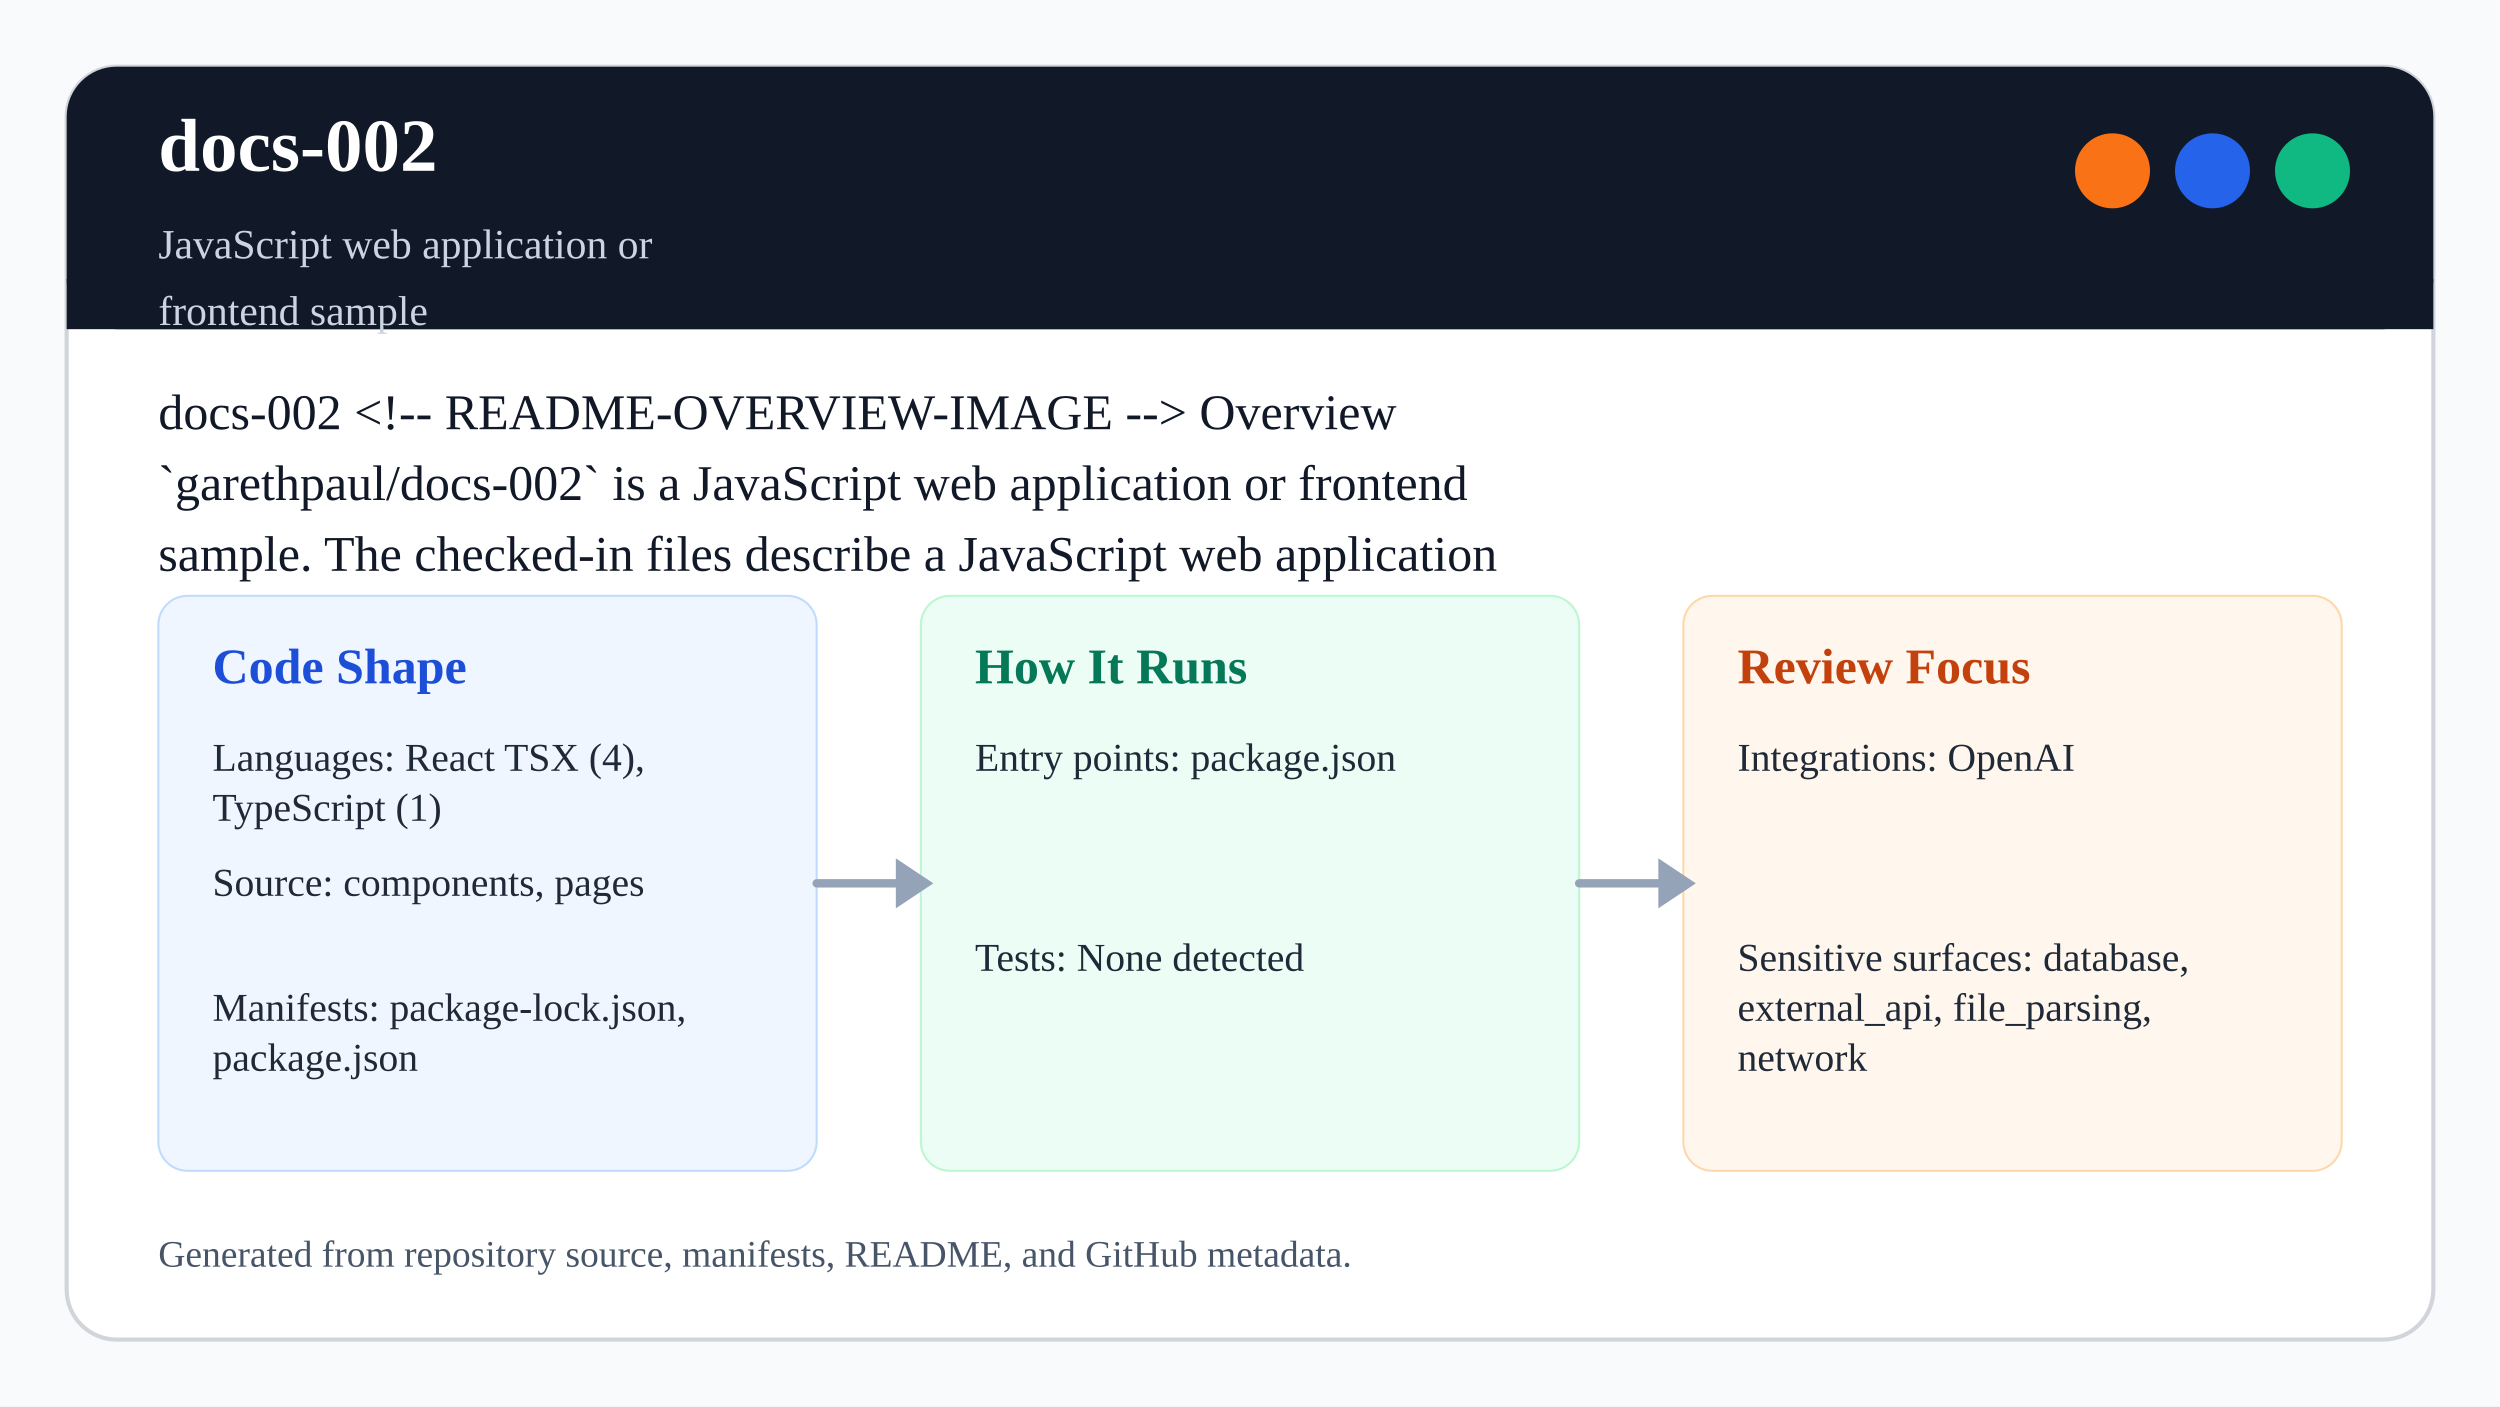
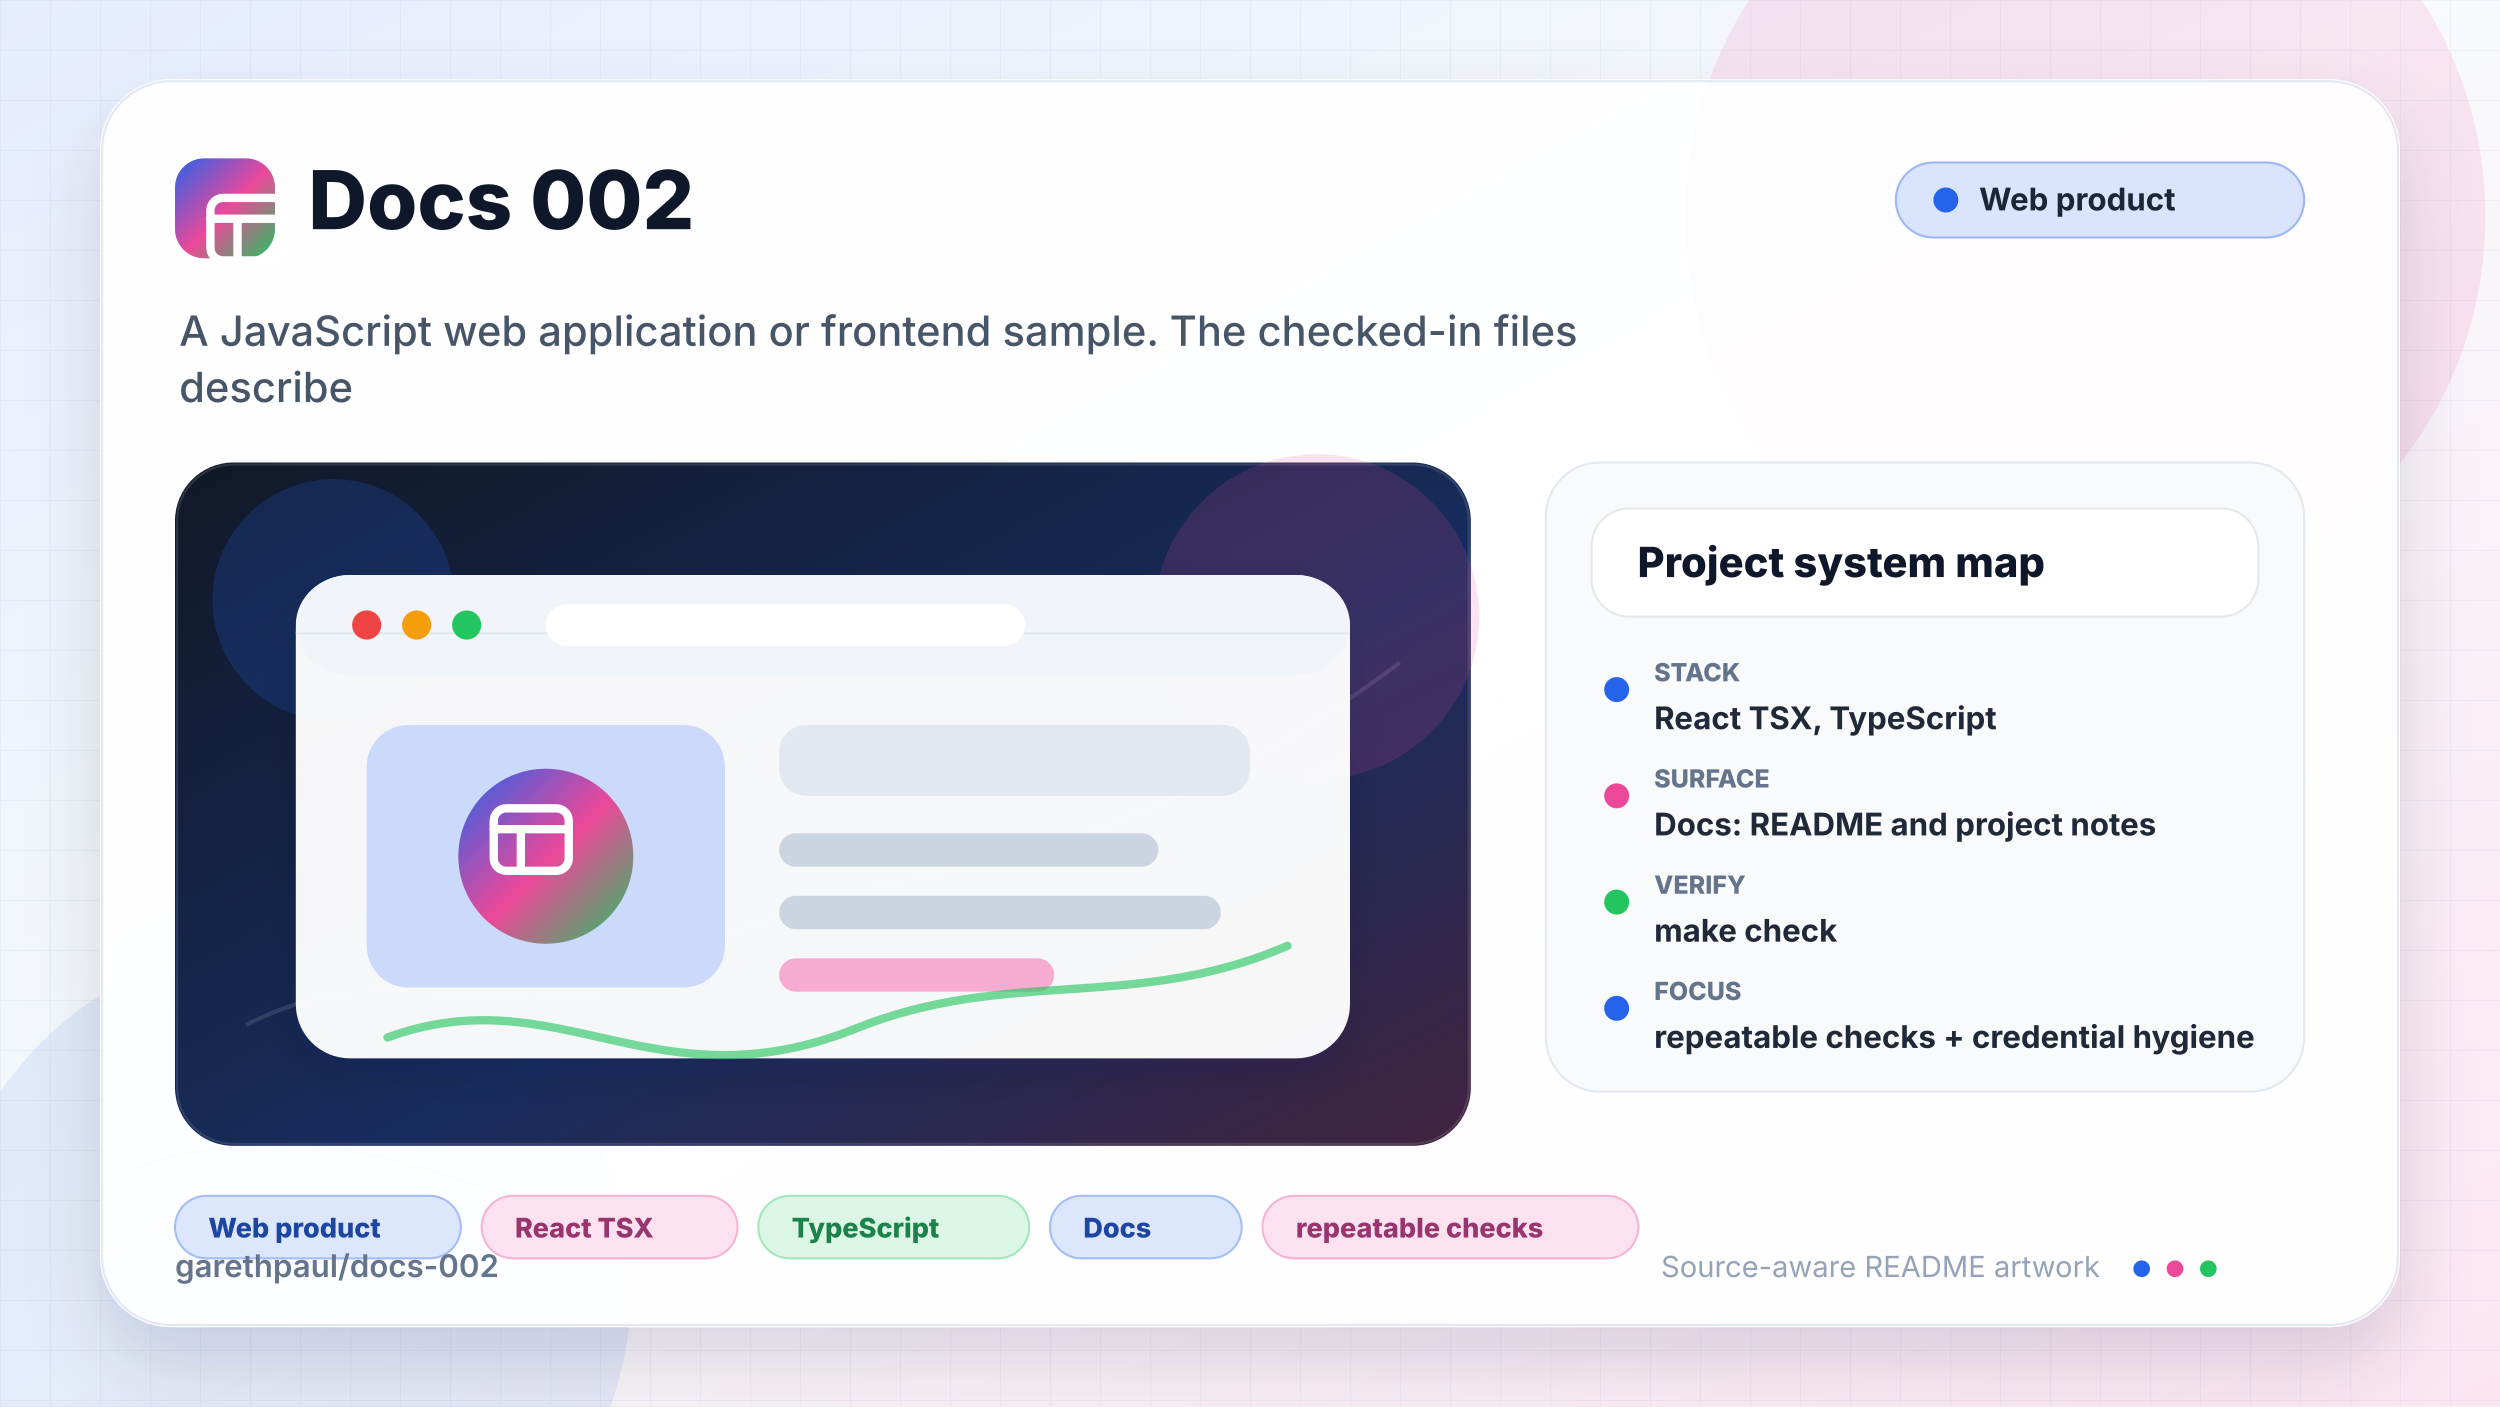
- <svg xmlns="http://www.w3.org/2000/svg" width="1200" height="675" viewBox="0 0 1200 675" role="img" aria-labelledby="title desc">
-   <rect width="1200" height="675" fill="#f8fafc" />
-   <rect x="32" y="32" width="1136" height="611" rx="24" fill="#ffffff" stroke="#d1d5db" stroke-width="2" />
-   <rect x="32" y="32" width="1136" height="126" rx="24" fill="#111827" />
-   <path d="M32 134h1136v24H32z" fill="#111827" />
-   <circle cx="1062" cy="82" r="18" fill="#2563eb" />
-   <circle cx="1110" cy="82" r="18" fill="#10b981" />
-   <circle cx="1014" cy="82" r="18" fill="#f97316" />
-   <text x="76" y="82" font-size="36" fill="#ffffff" font-weight="700">docs-002</text>
-   <text x="76" y="124" font-size="20" fill="#cbd5e1">JavaScript web application or</text>
-   <text x="76" y="156" font-size="20" fill="#cbd5e1">frontend sample</text>
-   <text x="76" y="206" font-size="24" fill="#111827">docs-002 &lt;!-- README-OVERVIEW-IMAGE --&gt; Overview</text>
-   <text x="76" y="240" font-size="24" fill="#111827">`garethpaul/docs-002` is a JavaScript web application or frontend</text>
-   <text x="76" y="274" font-size="24" fill="#111827">sample. The checked-in files describe a JavaScript web application</text>
-   <rect x="76" y="286" width="316" height="276" rx="14" fill="#eff6ff" stroke="#bfdbfe" />
-   <text x="102" y="328" font-size="24" font-weight="700" fill="#1d4ed8">Code Shape</text>
-   <text x="102" y="370" font-size="19" fill="#1f2937">Languages: React TSX (4),</text>
-   <text x="102" y="394" font-size="19" fill="#1f2937">TypeScript (1)</text>
-   <text x="102" y="430" font-size="19" fill="#1f2937">Source: components, pages</text>
-   <text x="102" y="490" font-size="19" fill="#1f2937">Manifests: package-lock.json,</text>
-   <text x="102" y="514" font-size="19" fill="#1f2937">package.json</text>
-   <rect x="442" y="286" width="316" height="276" rx="14" fill="#ecfdf5" stroke="#bbf7d0" />
-   <text x="468" y="328" font-size="24" font-weight="700" fill="#047857">How It Runs</text>
-   <text x="468" y="370" font-size="19" fill="#1f2937">Entry points: package.json</text>
-   <text x="468" y="466" font-size="19" fill="#1f2937">Tests: None detected</text>
-   <rect x="808" y="286" width="316" height="276" rx="14" fill="#fff7ed" stroke="#fed7aa" />
-   <text x="834" y="328" font-size="24" font-weight="700" fill="#c2410c">Review Focus</text>
-   <text x="834" y="370" font-size="19" fill="#1f2937">Integrations: OpenAI</text>
-   <text x="834" y="466" font-size="19" fill="#1f2937">Sensitive surfaces: database,</text>
-   <text x="834" y="490" font-size="19" fill="#1f2937">external_api, file_parsing,</text>
-   <text x="834" y="514" font-size="19" fill="#1f2937">network</text>
-   <path d="M392 424h50" stroke="#94a3b8" stroke-width="4" stroke-linecap="round" />
-   <path d="M430 412l18 12-18 12z" fill="#94a3b8" />
-   <path d="M758 424h50" stroke="#94a3b8" stroke-width="4" stroke-linecap="round" />
-   <path d="M796 412l18 12-18 12z" fill="#94a3b8" />
-   <text x="76" y="608" font-size="18" fill="#475569">Generated from repository source, manifests, README, and GitHub metadata.</text>
+ <svg xmlns="http://www.w3.org/2000/svg" width="1200" height="675" viewBox="0 0 1200 675" role="img" aria-labelledby="p10jljxv-title p10jljxv-desc">
+   <defs>
+     <linearGradient id="p10jljxv-bg" x1="0" y1="0" x2="1" y2="1">
+       <stop offset="0%" stop-color="#e5ecfd" />
+       <stop offset="48%" stop-color="#f8fafc" />
+       <stop offset="100%" stop-color="#fce5f1" />
+     </linearGradient>
+     <linearGradient id="p10jljxv-stage" x1="0" y1="0" x2="1" y2="1">
+       <stop offset="0%" stop-color="#111827" />
+       <stop offset="58%" stop-color="#172d5e" />
+       <stop offset="100%" stop-color="#412340" />
+     </linearGradient>
+     <linearGradient id="p10jljxv-accent" x1="0" y1="0" x2="1" y2="1">
+       <stop offset="0%" stop-color="#2563eb" />
+       <stop offset="52%" stop-color="#ec4899" />
+       <stop offset="100%" stop-color="#22c55e" />
+     </linearGradient>
+     <linearGradient id="p10jljxv-soft" x1="0" y1="0" x2="1" y2="1">
+       <stop offset="0%" stop-color="#cbdafa" />
+       <stop offset="100%" stop-color="#cef2dc" />
+     </linearGradient>
+     <filter id="p10jljxv-shadow" x="-20%" y="-20%" width="140%" height="150%">
+       <feDropShadow dx="0" dy="18" stdDeviation="18" flood-color="#0f172a" flood-opacity="0.14" />
+     </filter>
+     <filter id="p10jljxv-miniShadow" x="-20%" y="-20%" width="140%" height="150%">
+       <feDropShadow dx="0" dy="8" stdDeviation="10" flood-color="#0f172a" flood-opacity="0.12" />
+     </filter>
+     <pattern id="p10jljxv-grid" width="24" height="24" patternUnits="userSpaceOnUse">
+       <path d="M24 0H0v24" fill="none" stroke="#94a3b8" stroke-opacity="0.16" stroke-width="1" />
+     </pattern>
+     <style>
+       .label { font: 700 13px ui-sans-serif, system-ui, -apple-system, BlinkMacSystemFont, "Segoe UI", sans-serif; letter-spacing: 0; text-transform: uppercase; }
+       .body { font-family: ui-sans-serif, system-ui, -apple-system, BlinkMacSystemFont, "Segoe UI", sans-serif; letter-spacing: 0; }
+     </style>
+   </defs>
+   <rect width="1200" height="675" fill="url(#p10jljxv-bg)" />
+   <rect width="1200" height="675" fill="url(#p10jljxv-grid)" opacity="0.65" />
+   <circle cx="137" cy="618" r="166" fill="#2563eb" opacity="0.10" />
+   <circle cx="1001" cy="104" r="192" fill="#ec4899" opacity="0.12" />
+   <path d="M66 560 C214 512 278 642 430 584 C576 528 676 408 838 462 C966 504 1034 426 1134 356" fill="none" stroke="#22c55e" stroke-width="2" stroke-opacity="0.18" />
+   <rect x="48" y="38" width="1104" height="599" rx="34" fill="#ffffff" opacity="0.94" filter="url(#p10jljxv-shadow)" />
+   <rect x="49" y="39" width="1102" height="597" rx="33" fill="none" stroke="#e2e8f0" stroke-width="1" />
+   <g class="body">
+     <rect x="84" y="76" width="48" height="48" rx="14" fill="url(#p10jljxv-accent)" />
+     <rect x="101" y="95" width="36" height="30" rx="6" stroke="#ffffff" stroke-width="4" stroke-linecap="round" stroke-linejoin="round" fill="none" />
+     <path d="M3 15h36 M16 15v20" transform="translate(98 90)" stroke="#ffffff" stroke-width="4" stroke-linecap="round" stroke-linejoin="round" fill="none" />
+     <text x="148" y="110" fill="#0f172a" font-size="39" font-weight="800">Docs 002</text>
+     <rect x="910" y="78" width="196" height="36" rx="18" fill="#dae4fc" stroke="#9bb7f6" />
+     <circle cx="934" cy="96" r="6" fill="#2563eb" />
+     <text x="950" y="101" fill="#1d2637" font-size="15" font-weight="700">Web product</text>
+     <text x="86" y="166" fill="#475569" font-size="20" font-weight="500">A JavaScript web application or frontend sample. The checked-in files</text>
+     <text x="86" y="193" fill="#475569" font-size="20" font-weight="500">describe</text>
+   </g>
+   <g transform="translate(84 222)">
+     <rect x="0" y="0" width="622" height="328" rx="28" fill="url(#p10jljxv-stage)" />
+     <rect x="1" y="1" width="620" height="326" rx="27" fill="none" stroke="#ffffff" stroke-opacity="0.12" />
+     <path d="M34 270 C116 228 166 286 250 236 C338 184 430 214 588 96" fill="none" stroke="#ffffff" stroke-opacity="0.12" stroke-width="2" />
+     <circle cx="76" cy="66" r="58" fill="#2563eb" opacity="0.20" />
+     <circle cx="548" cy="74" r="78" fill="#ec4899" opacity="0.16" />
+     <g class="body">
+       <rect x="58" y="54" width="506" height="232" rx="26" fill="#ffffff" opacity="0.96" filter="url(#p10jljxv-miniShadow)" />
+       <rect x="58" y="54" width="506" height="48" rx="26" fill="#f1f5f9" />
+       <path d="M58 82h506" stroke="#e2e8f0" />
+       <circle cx="92" cy="78" r="7" fill="#ef4444" />
+       <circle cx="116" cy="78" r="7" fill="#f59e0b" />
+       <circle cx="140" cy="78" r="7" fill="#22c55e" />
+       <rect x="178" y="68" width="230" height="20" rx="10" fill="#ffffff" />
+       <rect x="92" y="126" width="172" height="126" rx="20" fill="#cbdafa" />
+       <rect x="290" y="126" width="226" height="34" rx="13" fill="#e2e8f0" />
+       <rect x="290" y="178" width="182" height="16" rx="8" fill="#cbd5e1" />
+       <rect x="290" y="208" width="212" height="16" rx="8" fill="#cbd5e1" />
+       <rect x="290" y="238" width="132" height="16" rx="8" fill="#f6abd0" />
+       <circle cx="178" cy="189" r="42" fill="url(#p10jljxv-accent)" />
+       <rect x="153" y="166" width="36" height="30" rx="6" stroke="#ffffff" stroke-width="4" stroke-linecap="round" stroke-linejoin="round" fill="none" />
+       <path d="M3 15h36 M16 15v20" transform="translate(150 161)" stroke="#ffffff" stroke-width="4" stroke-linecap="round" stroke-linejoin="round" fill="none" />
+       <path d="M102 276 C184 246 230 310 326 272 C400 242 460 264 534 232" fill="none" stroke="#22c55e" stroke-width="4" stroke-linecap="round" opacity="0.62" />
+     </g>
+   </g>
+   <g class="body" transform="translate(742 222)">
+     <rect x="0" y="0" width="364" height="302" rx="26" fill="#f8fafc" stroke="#e2e8f0" />
+     <rect x="22" y="22" width="320" height="52" rx="18" fill="#ffffff" stroke="#e5e7eb" />
+     <text x="44" y="55" fill="#0f172a" font-size="20" font-weight="800">Project system map</text>
+     <g transform="translate(24 94)">
+       <circle cx="10" cy="15" r="6" fill="#2563eb" />
+       <text x="28" y="11" fill="#64748b" font-size="12" font-weight="800">STACK</text>
+       <text x="28" y="34" fill="#1f2937" font-size="15" font-weight="650">React TSX, TypeScript</text>
+     </g>
+     <g transform="translate(24 145)">
+       <circle cx="10" cy="15" r="6" fill="#ec4899" />
+       <text x="28" y="11" fill="#64748b" font-size="12" font-weight="800">SURFACE</text>
+       <text x="28" y="34" fill="#1f2937" font-size="15" font-weight="650">Docs: README and project notes</text>
+     </g>
+     <g transform="translate(24 196)">
+       <circle cx="10" cy="15" r="6" fill="#22c55e" />
+       <text x="28" y="11" fill="#64748b" font-size="12" font-weight="800">VERIFY</text>
+       <text x="28" y="34" fill="#1f2937" font-size="15" font-weight="650">make check</text>
+     </g>
+     <g transform="translate(24 247)">
+       <circle cx="10" cy="15" r="6" fill="#2563eb" />
+       <text x="28" y="11" fill="#64748b" font-size="12" font-weight="800">FOCUS</text>
+       <text x="28" y="34" fill="#1f2937" font-size="15" font-weight="650">repeatable checks + credential hygiene</text>
+     </g>
+   </g>
+   <g class="body">
+     <rect x="84" y="574" width="137.2" height="30" rx="15" fill="#dce6fc" stroke="#a3bdf7" />
+     <text x="100" y="594" fill="#1d46a2" font-size="13" font-weight="800">Web product</text>
+     <rect x="231.2" y="574" width="122.8" height="30" rx="15" fill="#fce2ef" stroke="#f7b2d4" />
+     <text x="247.2" y="594" fill="#98356f" font-size="13" font-weight="800">React TSX</text>
+     <rect x="364" y="574" width="130" height="30" rx="15" fill="#dcf6e5" stroke="#a2e7bb" />
+     <text x="380" y="594" fill="#1b834a" font-size="13" font-weight="800">TypeScript</text>
+     <rect x="504" y="574" width="92" height="30" rx="15" fill="#dce6fc" stroke="#a3bdf7" />
+     <text x="520" y="594" fill="#1d46a2" font-size="13" font-weight="800">Docs</text>
+     <rect x="606" y="574" width="180.4" height="30" rx="15" fill="#fce2ef" stroke="#f7b2d4" />
+     <text x="622" y="594" fill="#98356f" font-size="13" font-weight="800">repeatable checks</text>
+   </g>
+   <g class="body">
+     <text x="84" y="613" fill="#64748b" font-size="15" font-weight="600">garethpaul/docs-002</text>
+     <text x="1008" y="613" fill="#94a3b8" font-size="14" text-anchor="end">Source-aware README artwork</text>
+     <circle cx="1028" cy="609" r="4" fill="#2563eb" />
+     <circle cx="1044" cy="609" r="4" fill="#ec4899" />
+     <circle cx="1060" cy="609" r="4" fill="#22c55e" />
+   </g>
</svg>
